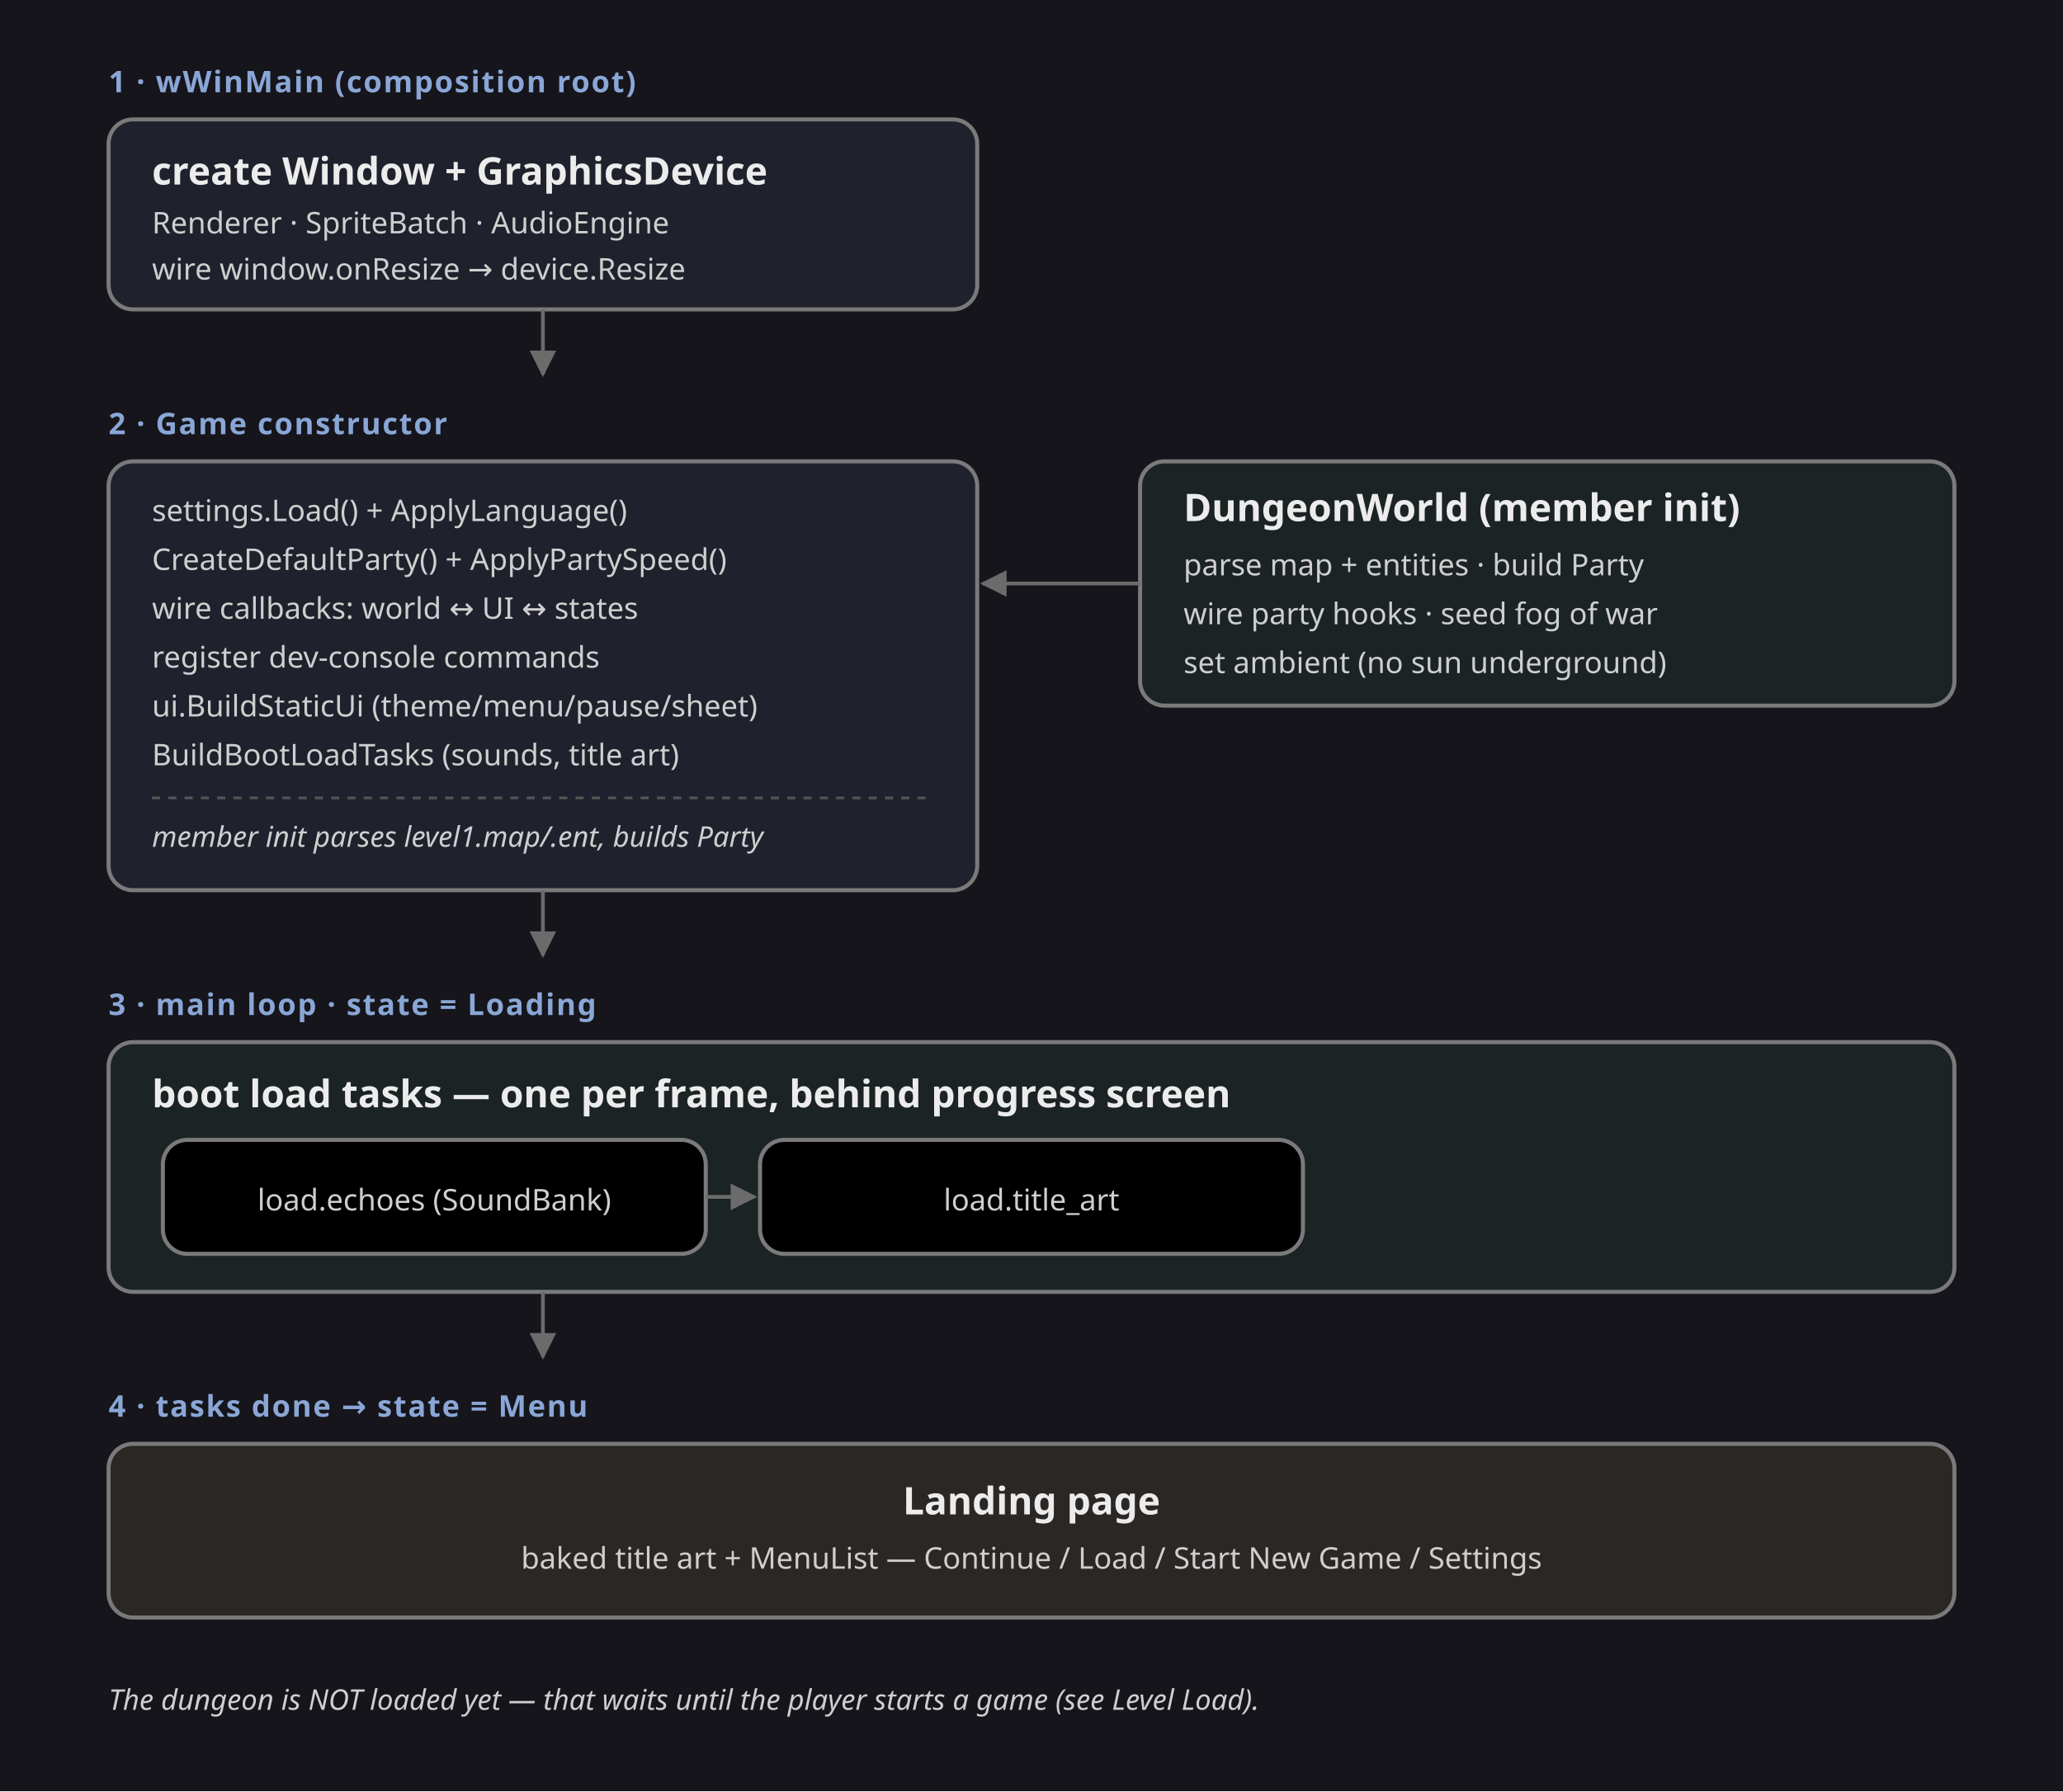
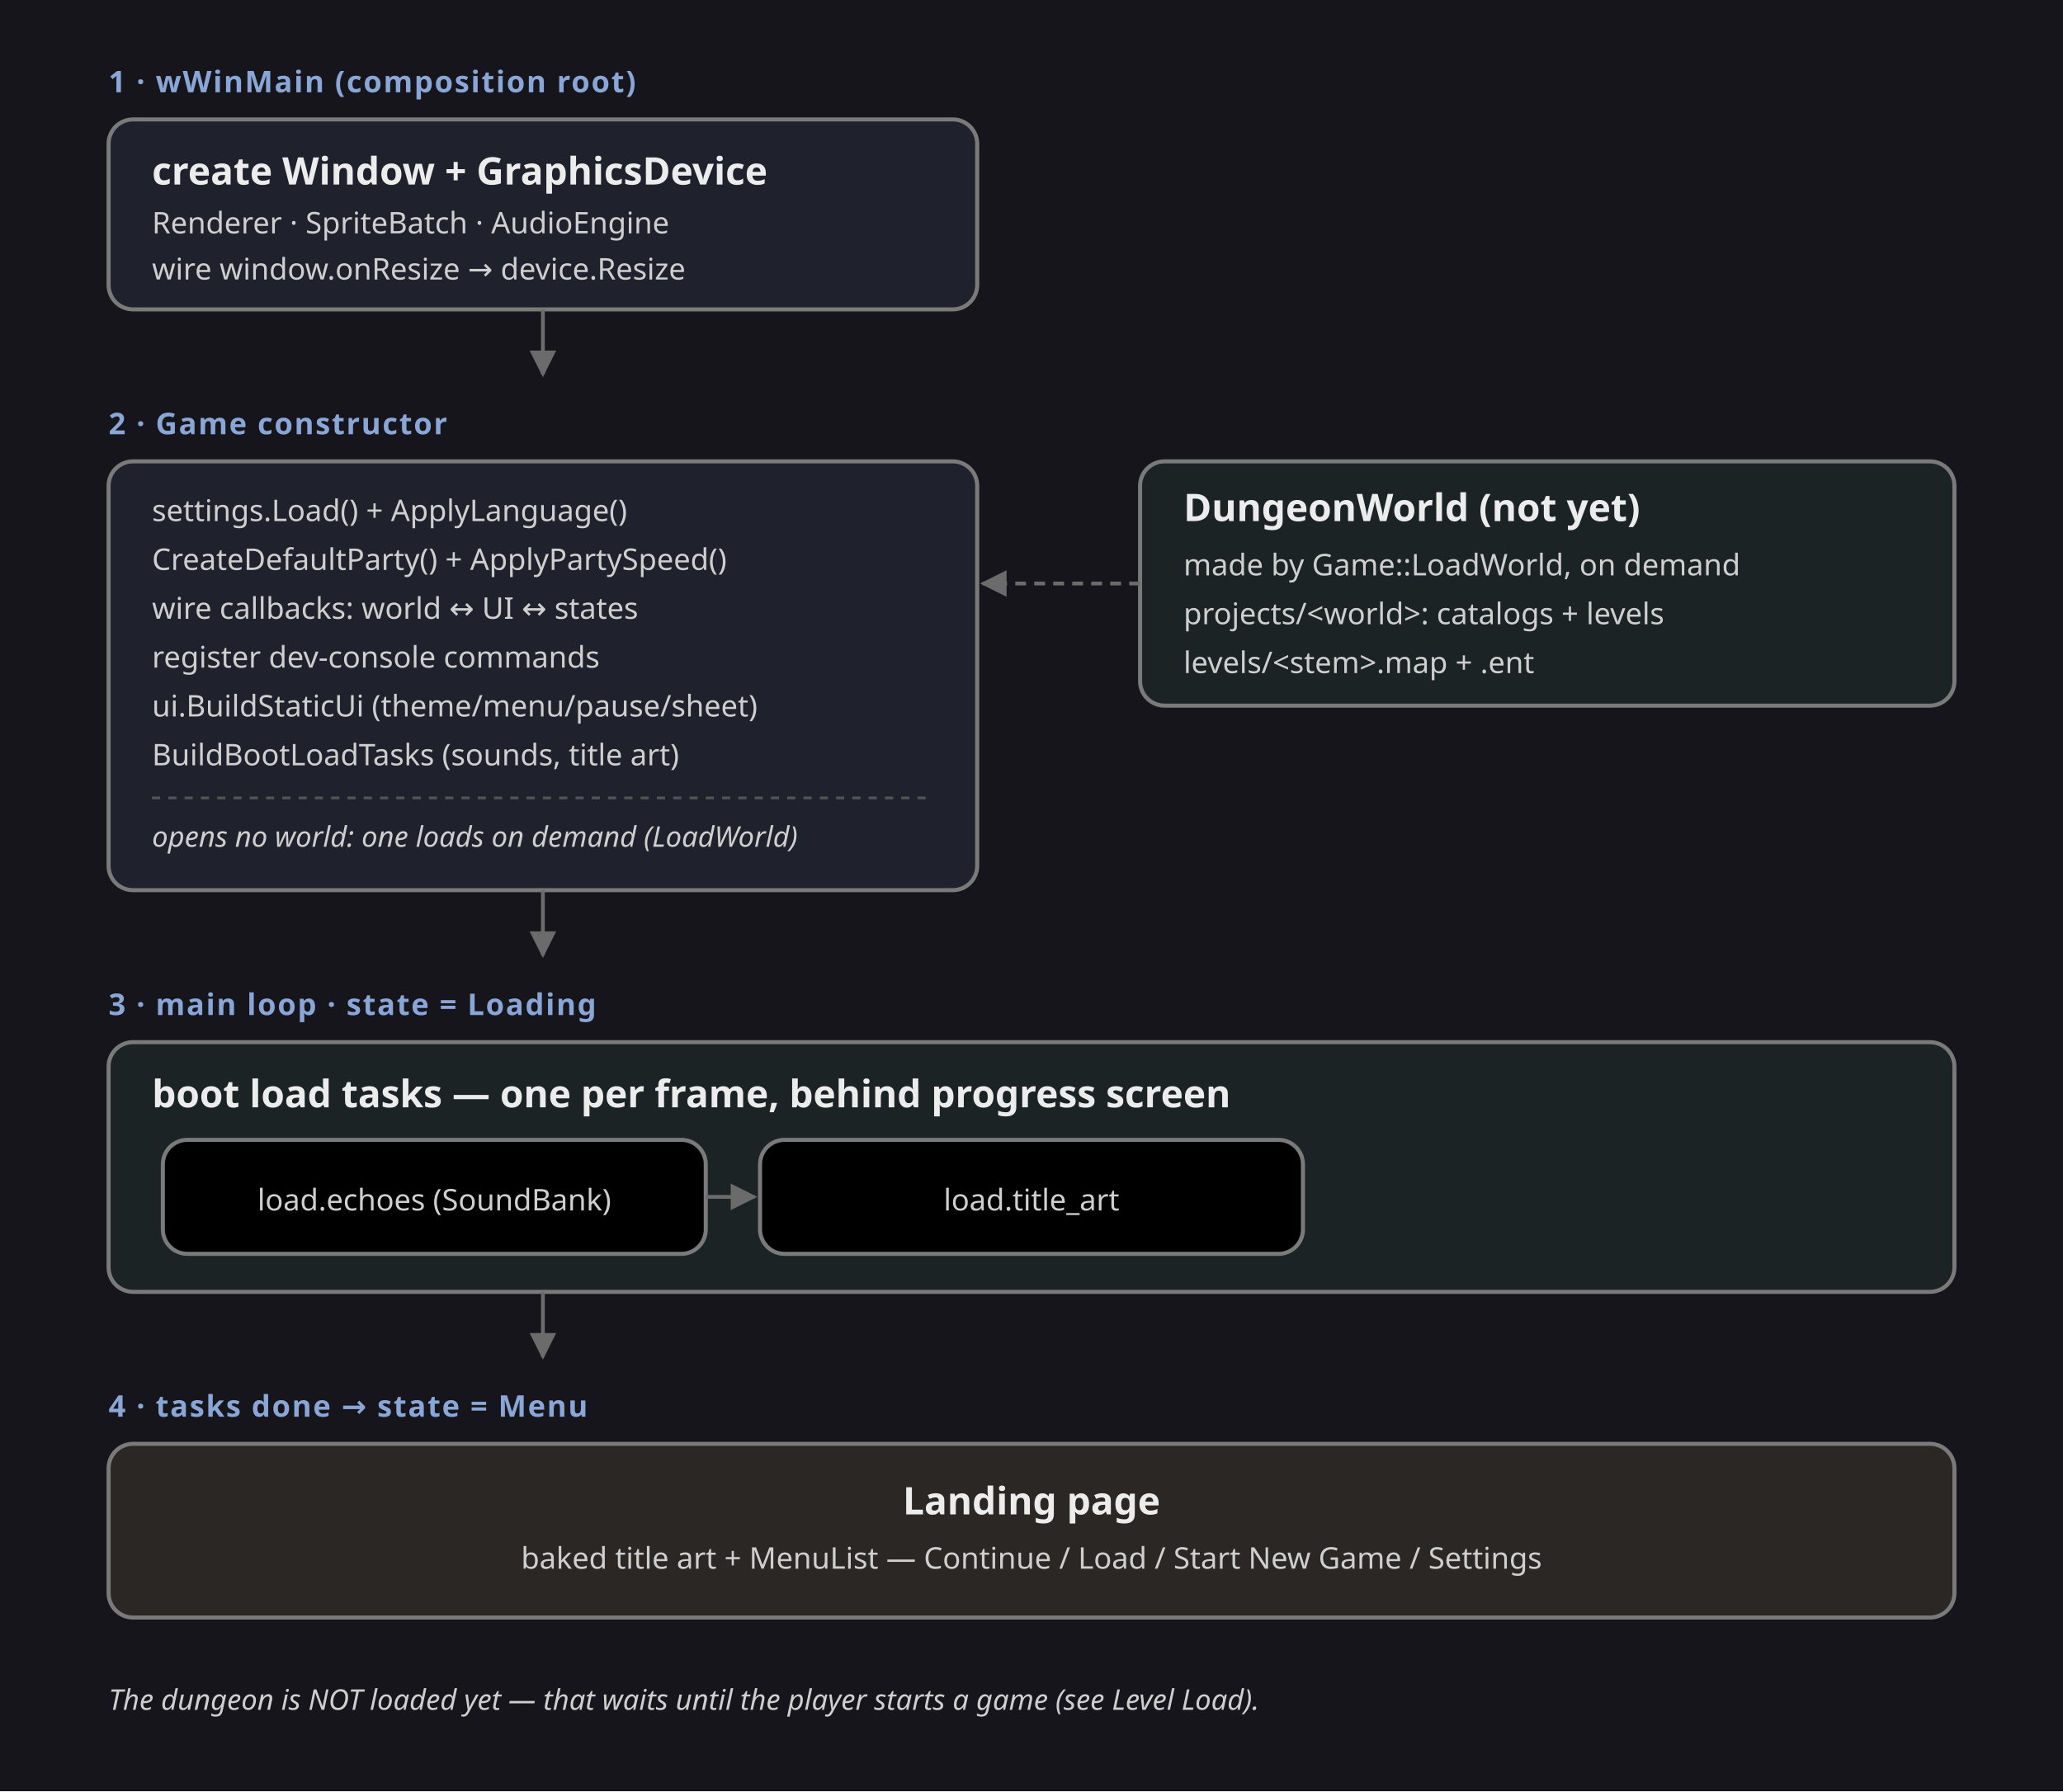
<svg xmlns="http://www.w3.org/2000/svg" viewBox="0 0 760 660" font-family="system-ui, sans-serif" role="img">
  <defs>
    <marker id="a2" viewBox="0 0 10 10" refX="9" refY="5" markerWidth="7" markerHeight="7" orient="auto">
      <path d="M0 0 L10 5 L0 10 z" fill="var(--color-border-secondary, #6b6b6b)" />
    </marker>
    <style>
.b{rx:9;ry:9;stroke:var(--color-border-secondary,#7a7a7a);stroke-width:1.5;}
.t{fill:var(--color-text-primary,#ececec);font-size:14px;font-weight:600;}
.s{fill:var(--color-text-secondary,#cfcfcf);font-size:11px;}
.fl{stroke:var(--color-border-secondary,#6b6b6b);stroke-width:1.4;fill:none;marker-end:url(#a2);}
.phase{fill:var(--color-text-info,#8aa6d6);font-size:11px;font-weight:600;letter-spacing:.05em;}
.f1{fill:var(--color-background-secondary,rgba(120,140,200,0.10));}
.f2{fill:var(--color-background-secondary,rgba(120,200,160,0.08));}
.fend{fill:var(--color-background-secondary,rgba(200,170,110,0.12));}
.note{fill:var(--color-text-secondary,#cfcfcf);font-size:10.5px;font-style:italic;}
</style>
  </defs>
  <rect x="0" y="0" width="760" height="660" fill="var(--color-background-primary,#15151b)" />
  <text class="phase" x="40" y="34">1 · wWinMain (composition root)</text>
  <rect class="b f1" x="40" y="44" width="320" height="70" />
  <text class="t" x="56" y="68">create Window + GraphicsDevice</text>
  <text class="s" x="56" y="86">Renderer · SpriteBatch · AudioEngine</text>
  <text class="s" x="56" y="103">wire window.onResize → device.Resize</text>
  <path class="fl" d="M200 114 L200 138" />
  <text class="phase" x="40" y="160">2 · Game constructor</text>
  <rect class="b f1" x="40" y="170" width="320" height="158" />
  <text class="s" x="56" y="192">settings.Load() + ApplyLanguage()</text>
  <text class="s" x="56" y="210">CreateDefaultParty() + ApplyPartySpeed()</text>
  <text class="s" x="56" y="228">wire callbacks: world ↔ UI ↔ states</text>
  <text class="s" x="56" y="246">register dev-console commands</text>
  <text class="s" x="56" y="264">ui.BuildStaticUi (theme/menu/pause/sheet)</text>
  <text class="s" x="56" y="282">BuildBootLoadTasks (sounds, title art)</text>
  <line x1="56" y1="294" x2="344" y2="294" stroke="var(--color-border-tertiary,#555)" stroke-dasharray="3 3" />
-   <text class="note" x="56" y="312">member init parses level1.map/.ent, builds Party</text>
+   <text class="note" x="56" y="312">opens no world: one loads on demand (LoadWorld)</text>
  <rect class="b f2" x="420" y="170" width="300" height="90" />
-   <text class="t" x="436" y="192">DungeonWorld (member init)</text>
-   <text class="s" x="436" y="212">parse map + entities · build Party</text>
-   <text class="s" x="436" y="230">wire party hooks · seed fog of war</text>
-   <text class="s" x="436" y="248">set ambient (no sun underground)</text>
-   <path class="fl" d="M420 215 L362 215" />
+   <text class="t" x="436" y="192">DungeonWorld (not yet)</text>
+   <text class="s" x="436" y="212">made by Game::LoadWorld, on demand</text>
+   <text class="s" x="436" y="230">projects/&lt;world&gt;: catalogs + levels</text>
+   <text class="s" x="436" y="248">levels/&lt;stem&gt;.map + .ent</text>
+   <path class="fl" d="M420 215 L362 215" stroke-dasharray="4 3" />
  <path class="fl" d="M200 328 L200 352" />
  <text class="phase" x="40" y="374">3 · main loop · state = Loading</text>
  <rect class="b f2" x="40" y="384" width="680" height="92" />
  <text class="t" x="56" y="408">boot load tasks — one per frame, behind progress screen</text>
  <rect class="b" x="60" y="420" width="200" height="42" stroke-dasharray="0" />
  <text class="s" x="160" y="446" text-anchor="middle">load.echoes (SoundBank)</text>
  <rect class="b" x="280" y="420" width="200" height="42" />
  <text class="s" x="380" y="446" text-anchor="middle">load.title_art</text>
  <path class="fl" d="M260 441 L278 441" />
  <path class="fl" d="M200 476 L200 500" />
  <text class="phase" x="40" y="522">4 · tasks done → state = Menu</text>
  <rect class="b fend" x="40" y="532" width="680" height="64" />
  <text class="t" x="380" y="558" text-anchor="middle">Landing page</text>
  <text class="s" x="380" y="578" text-anchor="middle">baked title art + MenuList — Continue / Load / Start New Game / Settings</text>
  <text class="note" x="40" y="630">The dungeon is NOT loaded yet — that waits until the player starts a game (see Level Load).</text>
</svg>
